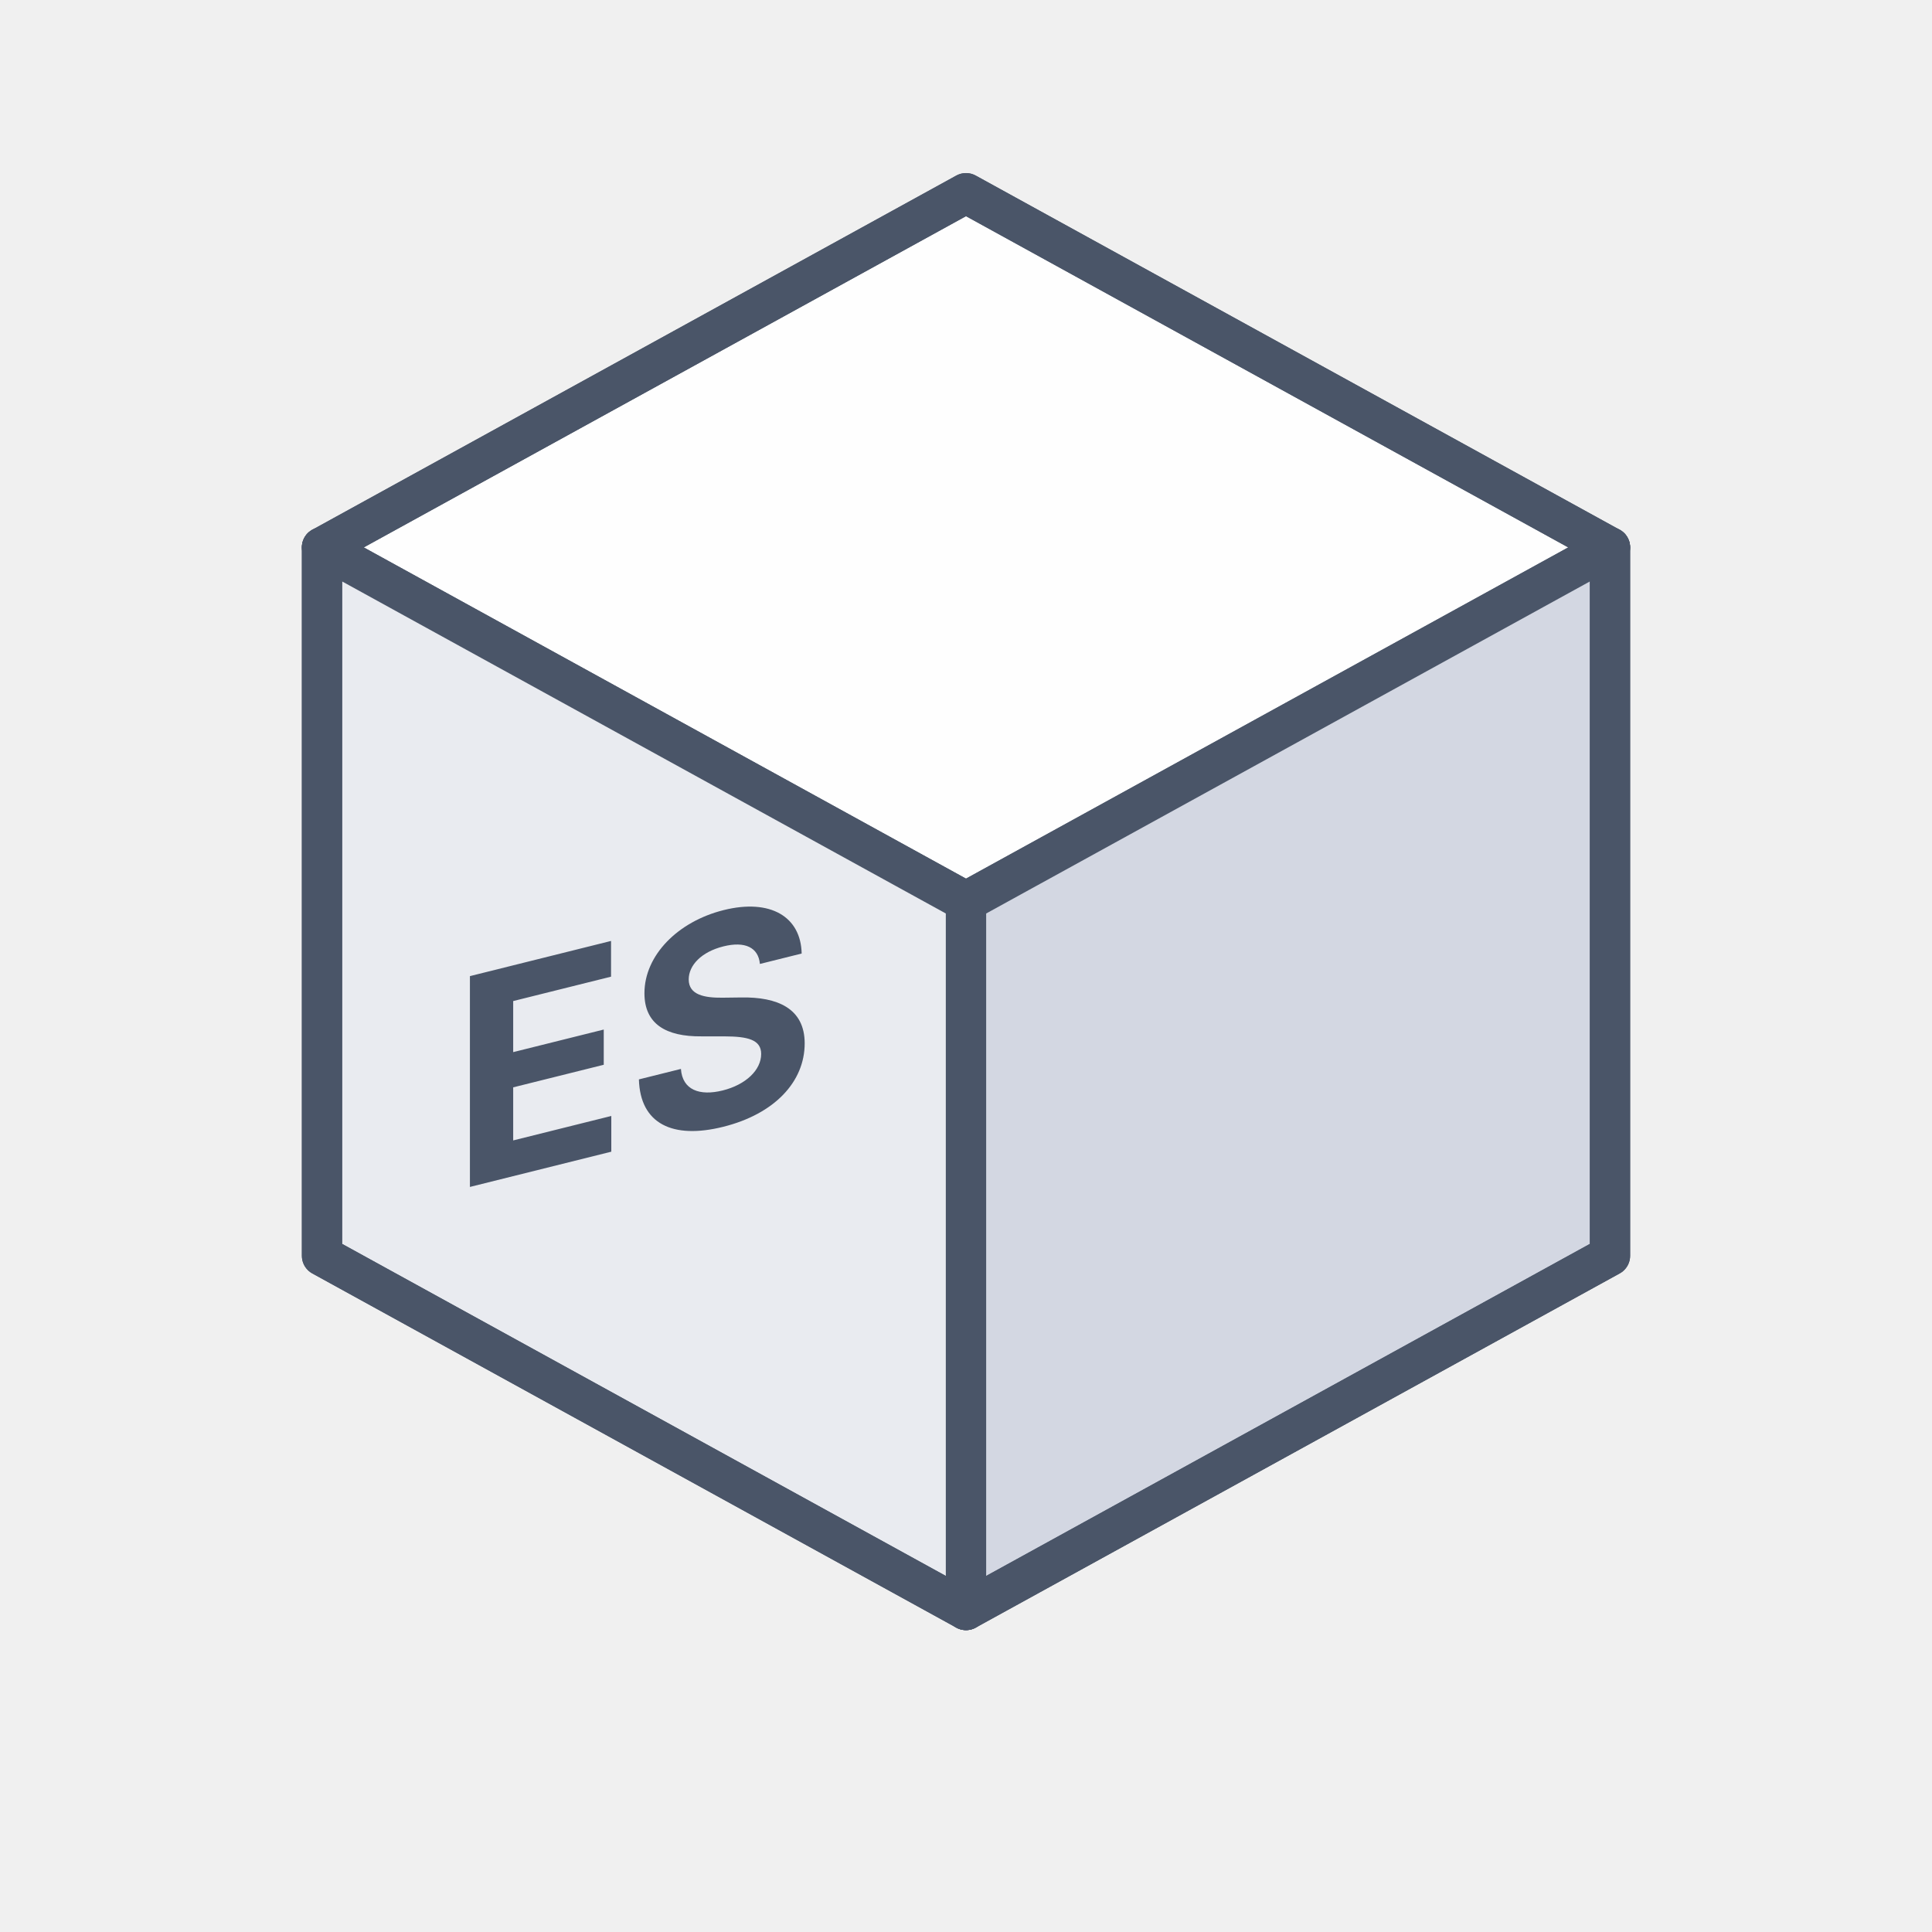
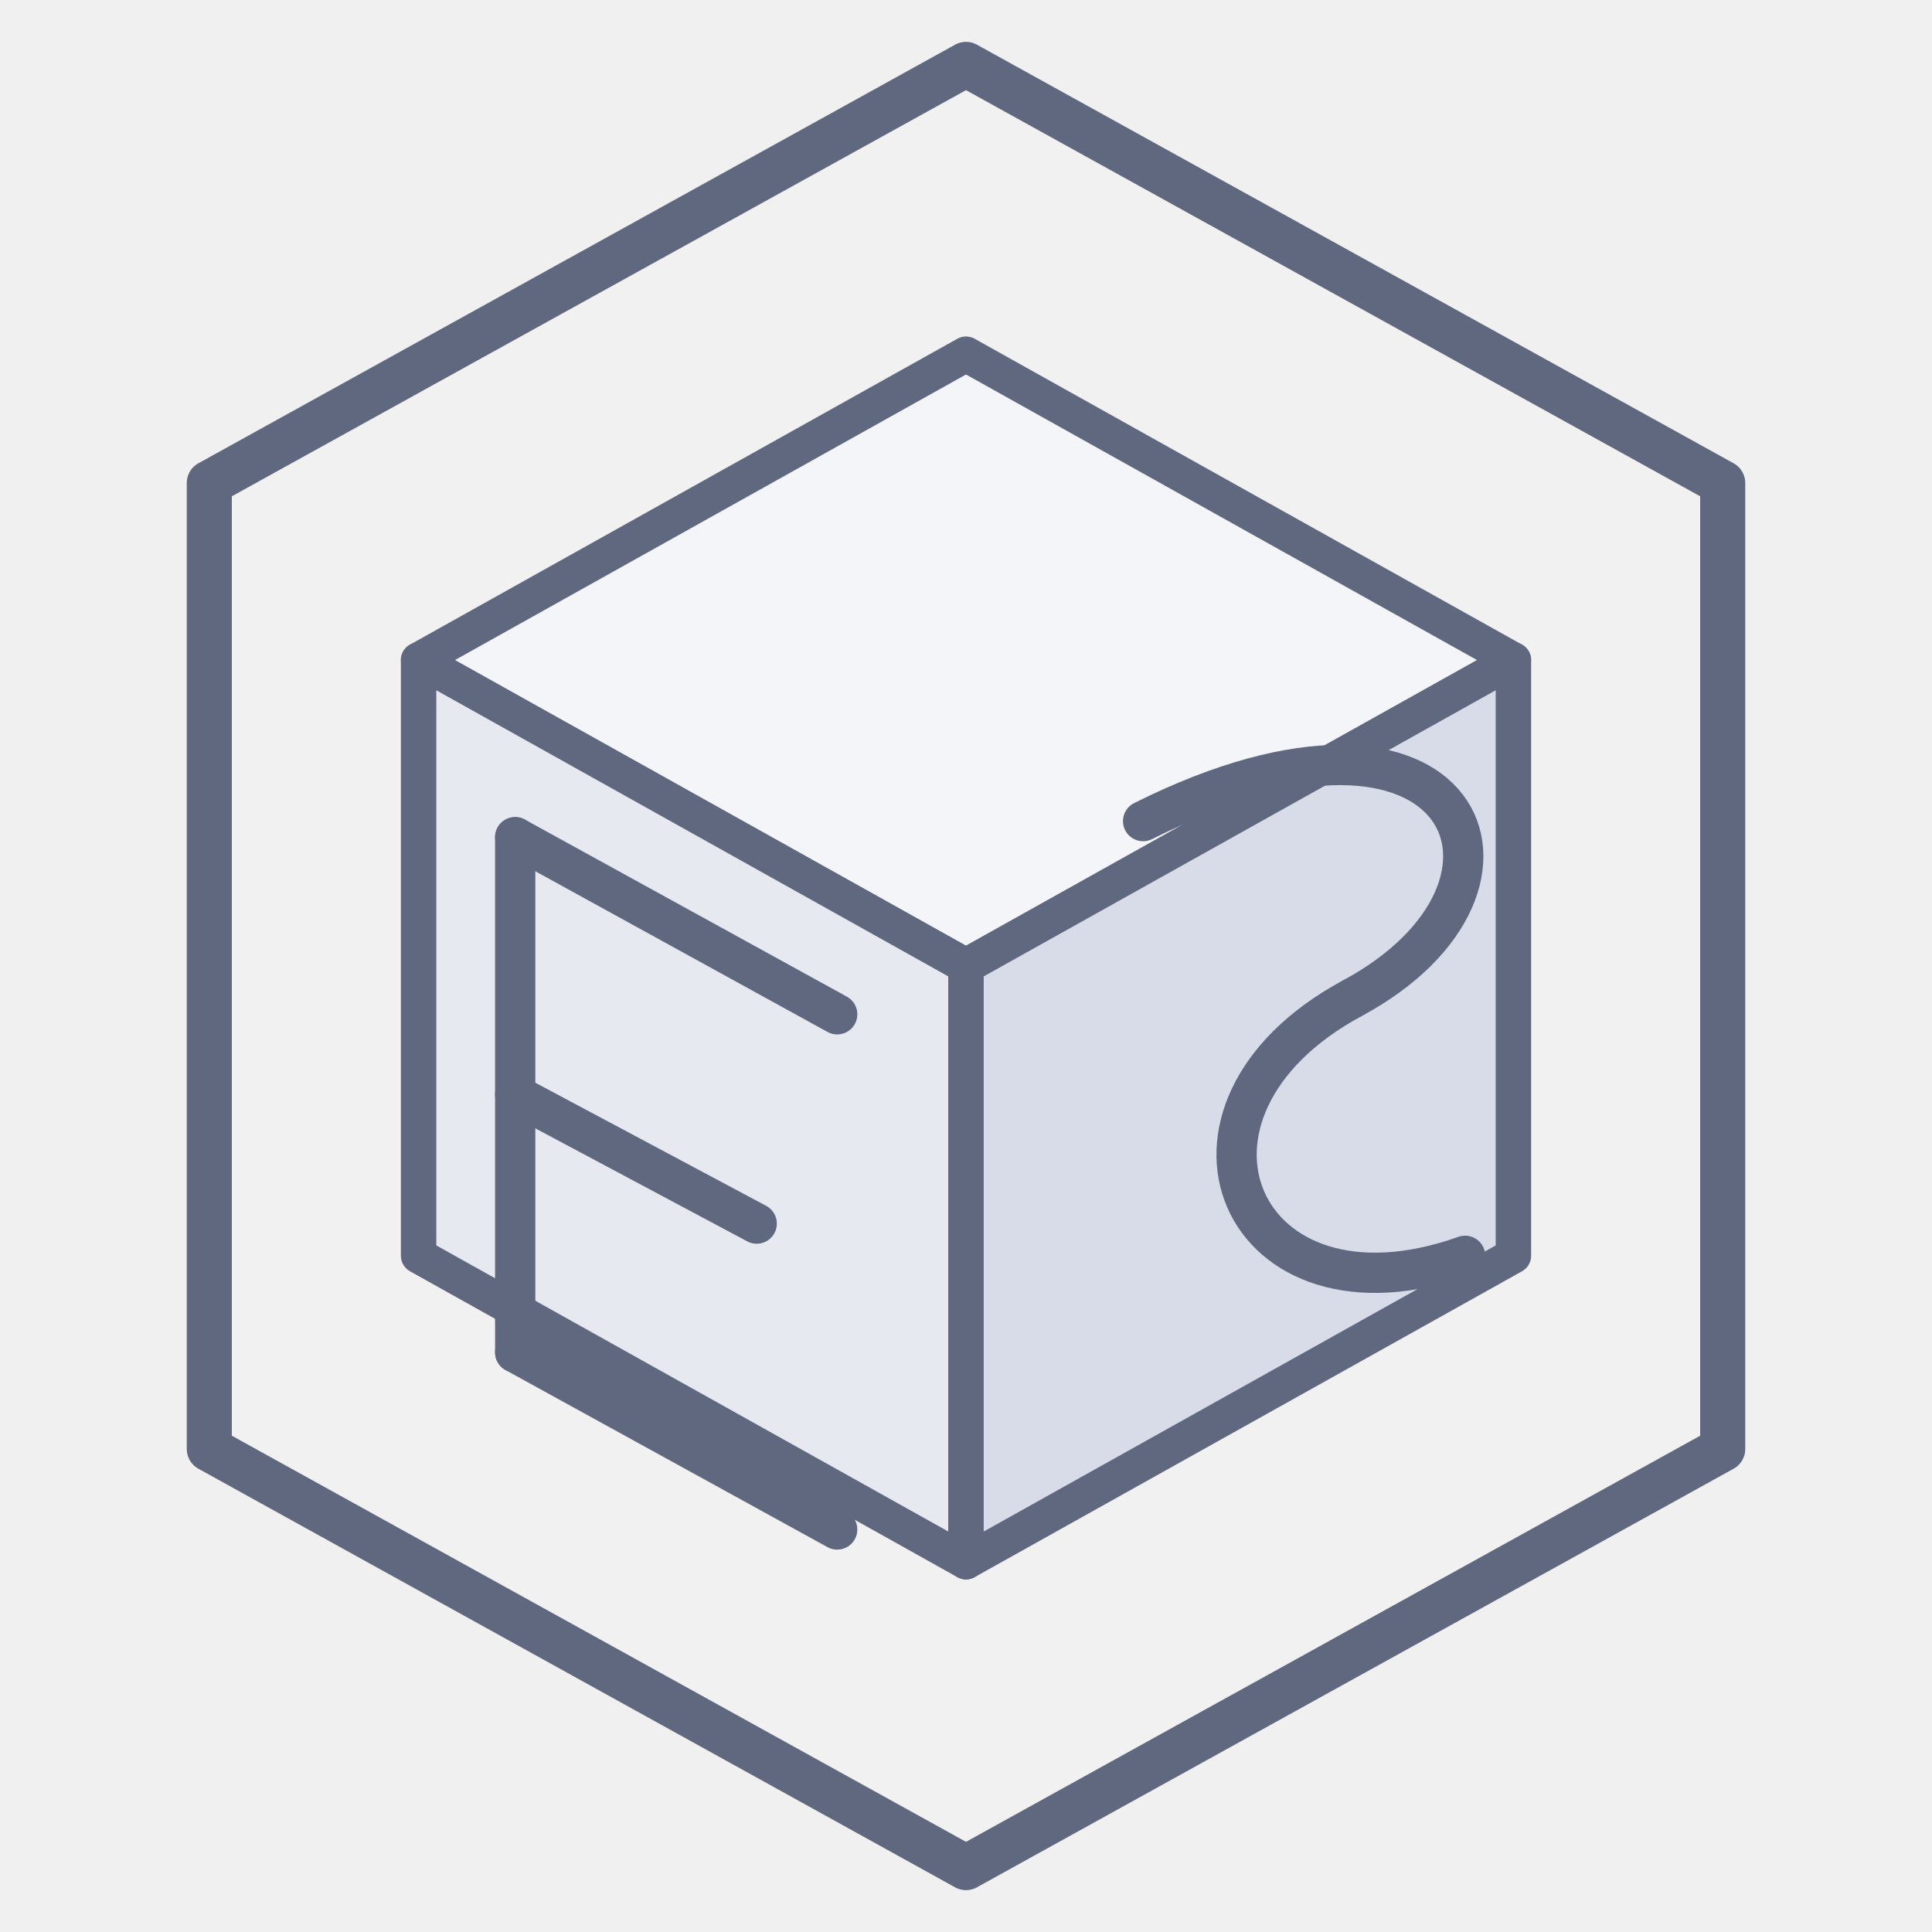
<svg xmlns="http://www.w3.org/2000/svg" viewBox="0 0 120 120" fill="none">
-   <g stroke="#4a5568" stroke-width="2.5" stroke-linejoin="round" stroke-linecap="round">
-     <polygon points="60,12 100,34 60,56 20,34" fill="white" fill-opacity="0.9" />
-     <polygon points="20,34 60,56 60,100 20,78" fill="#e8eaf0" fill-opacity="0.9" />
-     <polygon points="60,56 100,34 100,78 60,100" fill="#d0d4e0" fill-opacity="0.9" />
-     <polyline points="20,34 20,78 60,100 100,78 100,34" />
-     <line x1="60" y1="56" x2="60" y2="100" />
-     <polyline points="20,34 60,12 100,34" />
-   </g>
-   <text x="28" y="73" font-family="'Inter Tight', 'Inter', sans-serif" font-weight="700" font-size="18" fill="#4a5568" transform="skewY(-14) translate(0,8)">ES</text>
+   <polygon points="60,4 107,30 107,90 60,116 13,90 13,30" fill="white" fill-opacity="0.08" stroke="#606880" stroke-width="2.8" stroke-linejoin="round" />
+   <polygon points="60,22 94,41 60,60 26,41" fill="#f4f5f8" stroke="#606880" stroke-width="2.2" stroke-linejoin="round" />
+   <polygon points="26,41 60,60 60,97 26,78" fill="#e6e9f0" stroke="#606880" stroke-width="2.2" stroke-linejoin="round" />
+   <polygon points="60,60 94,41 94,78 60,97" fill="#d8dce8" stroke="#606880" stroke-width="2.2" stroke-linejoin="round" />
+   <line x1="32" y1="52" x2="32" y2="84" stroke="#606880" stroke-width="2.5" stroke-linecap="round" />
+   <line x1="32" y1="52" x2="52" y2="63" stroke="#606880" stroke-width="2.5" stroke-linecap="round" />
+   <line x1="32" y1="68" x2="47" y2="76" stroke="#606880" stroke-width="2.5" stroke-linecap="round" />
+   <line x1="32" y1="84" x2="52" y2="95" stroke="#606880" stroke-width="2.5" stroke-linecap="round" />
+   <path d="M 71,51 C 91,41 97,55 84,62" stroke="#606880" stroke-width="2.5" stroke-linecap="round" fill="none" />
+   <path d="M 84,62 C 71,69 77,83 91,78" stroke="#606880" stroke-width="2.5" stroke-linecap="round" fill="none" />
</svg>
